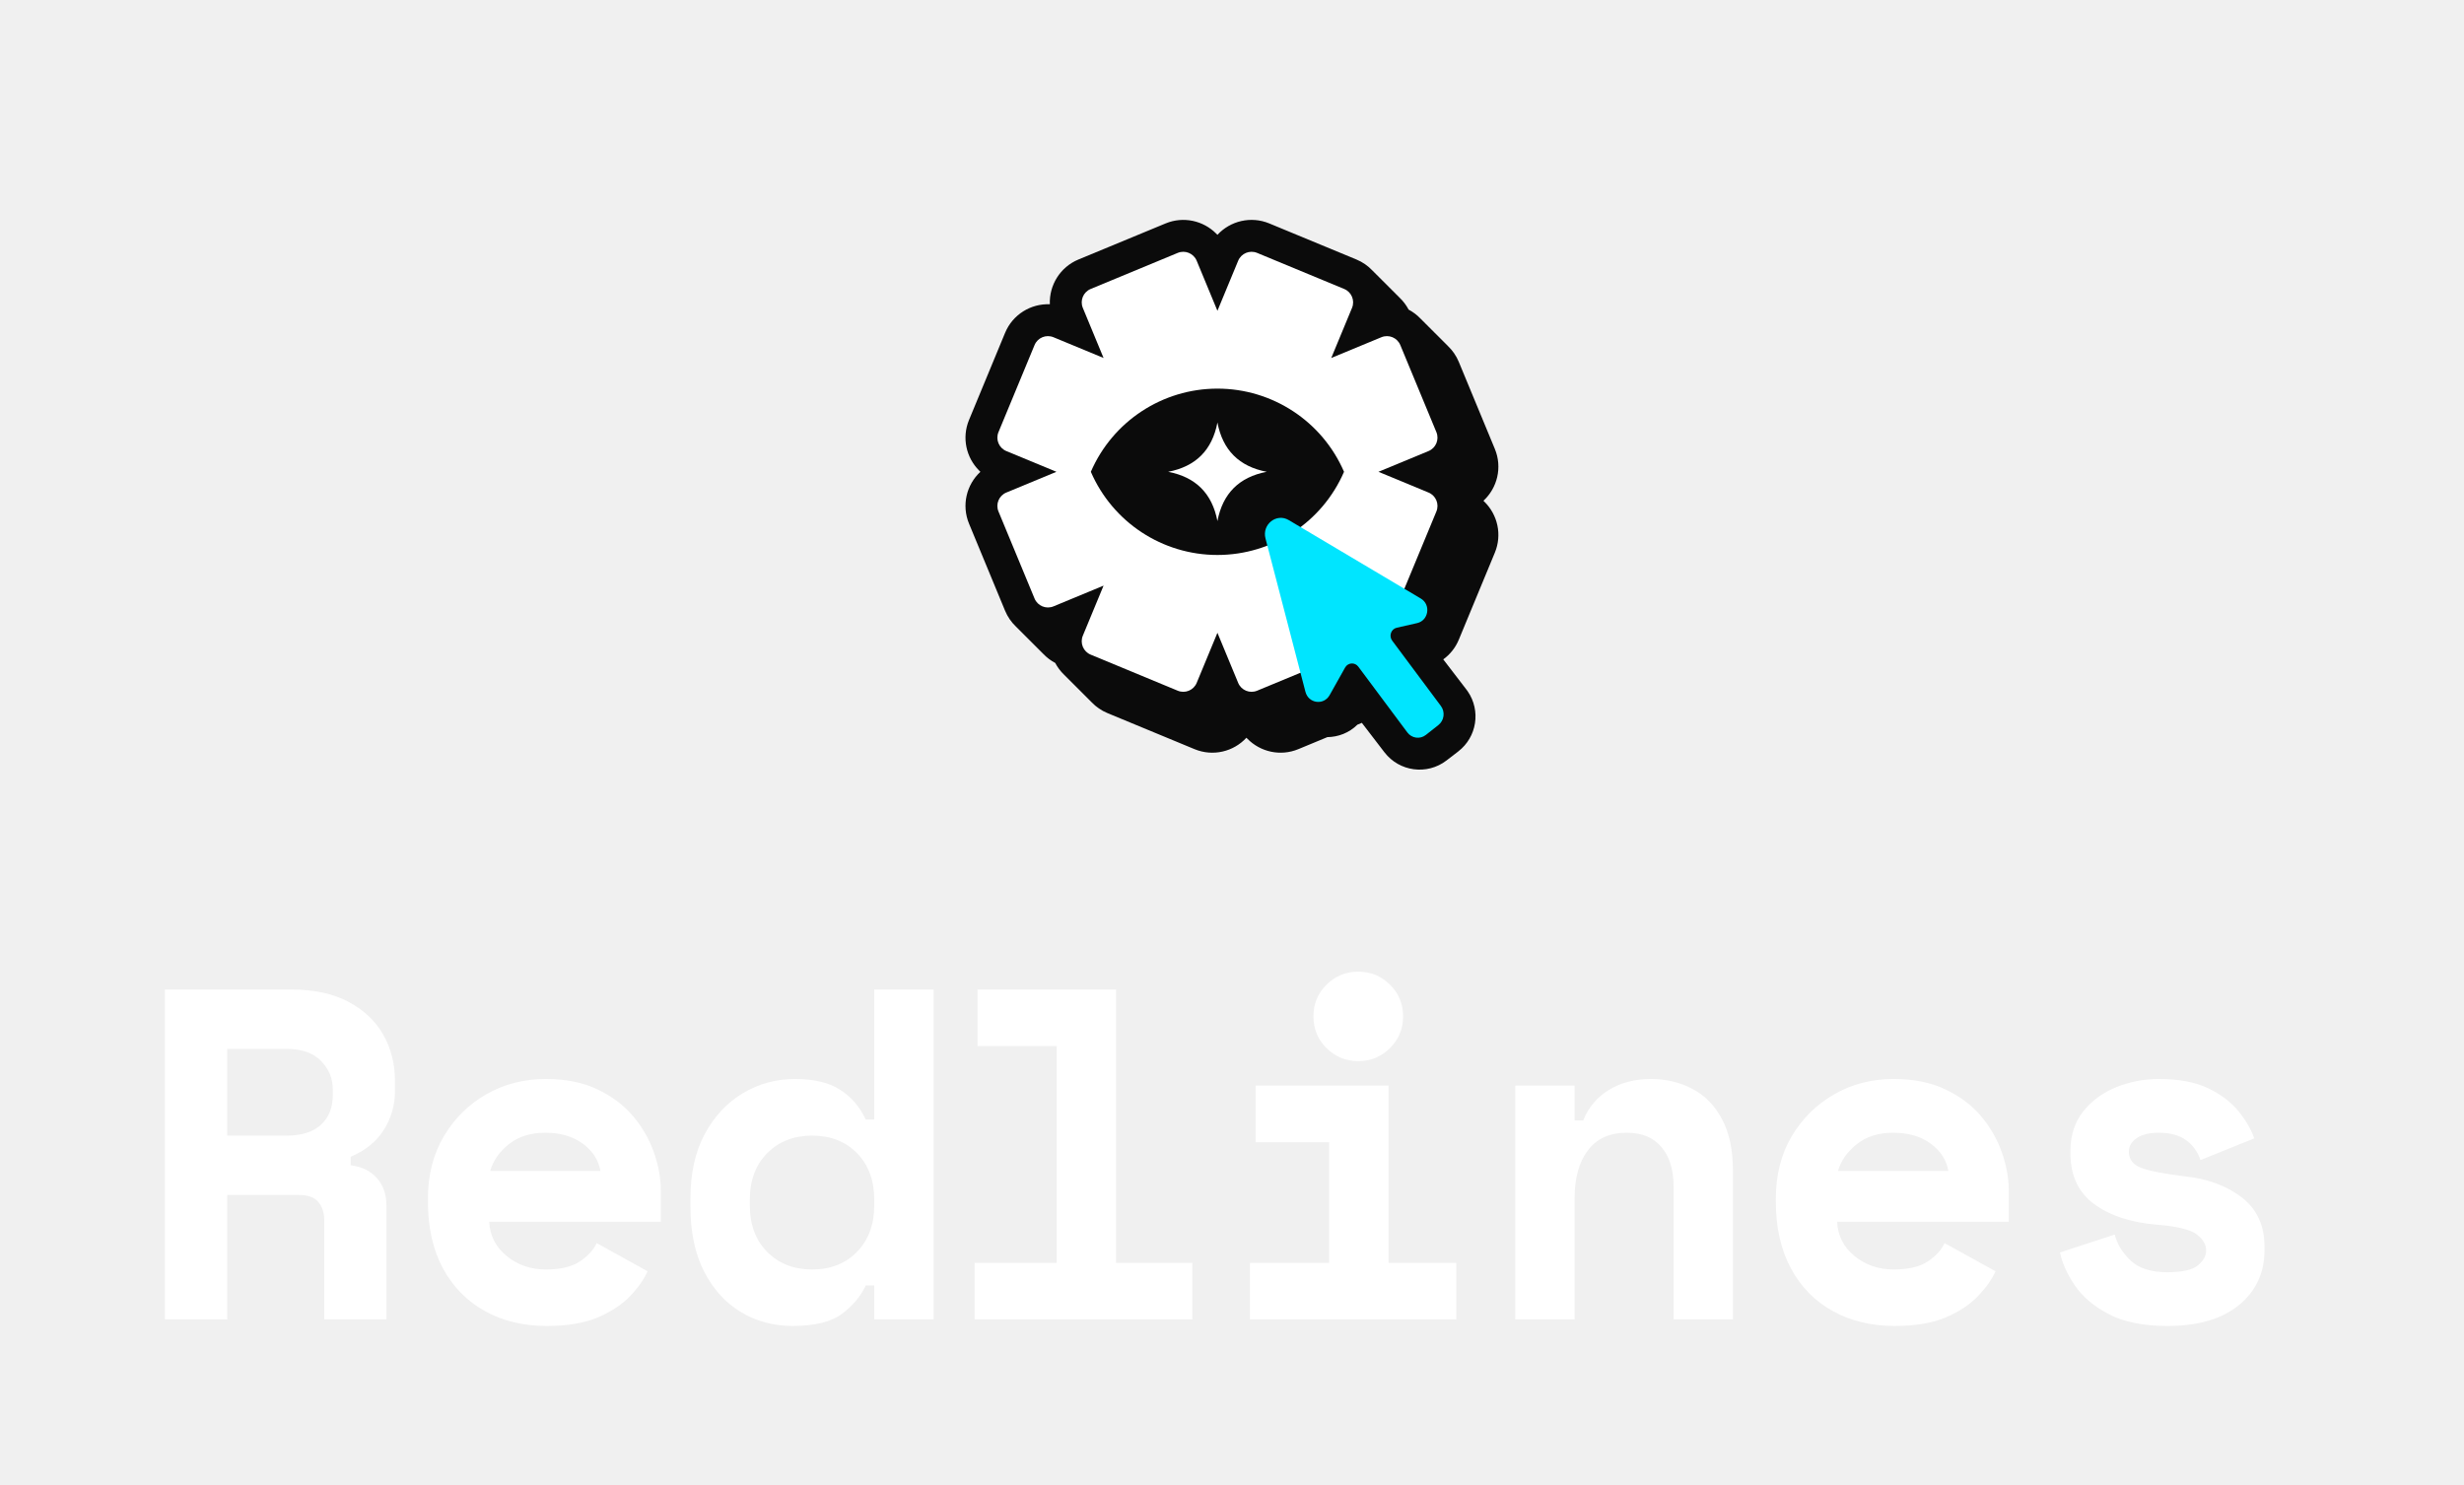
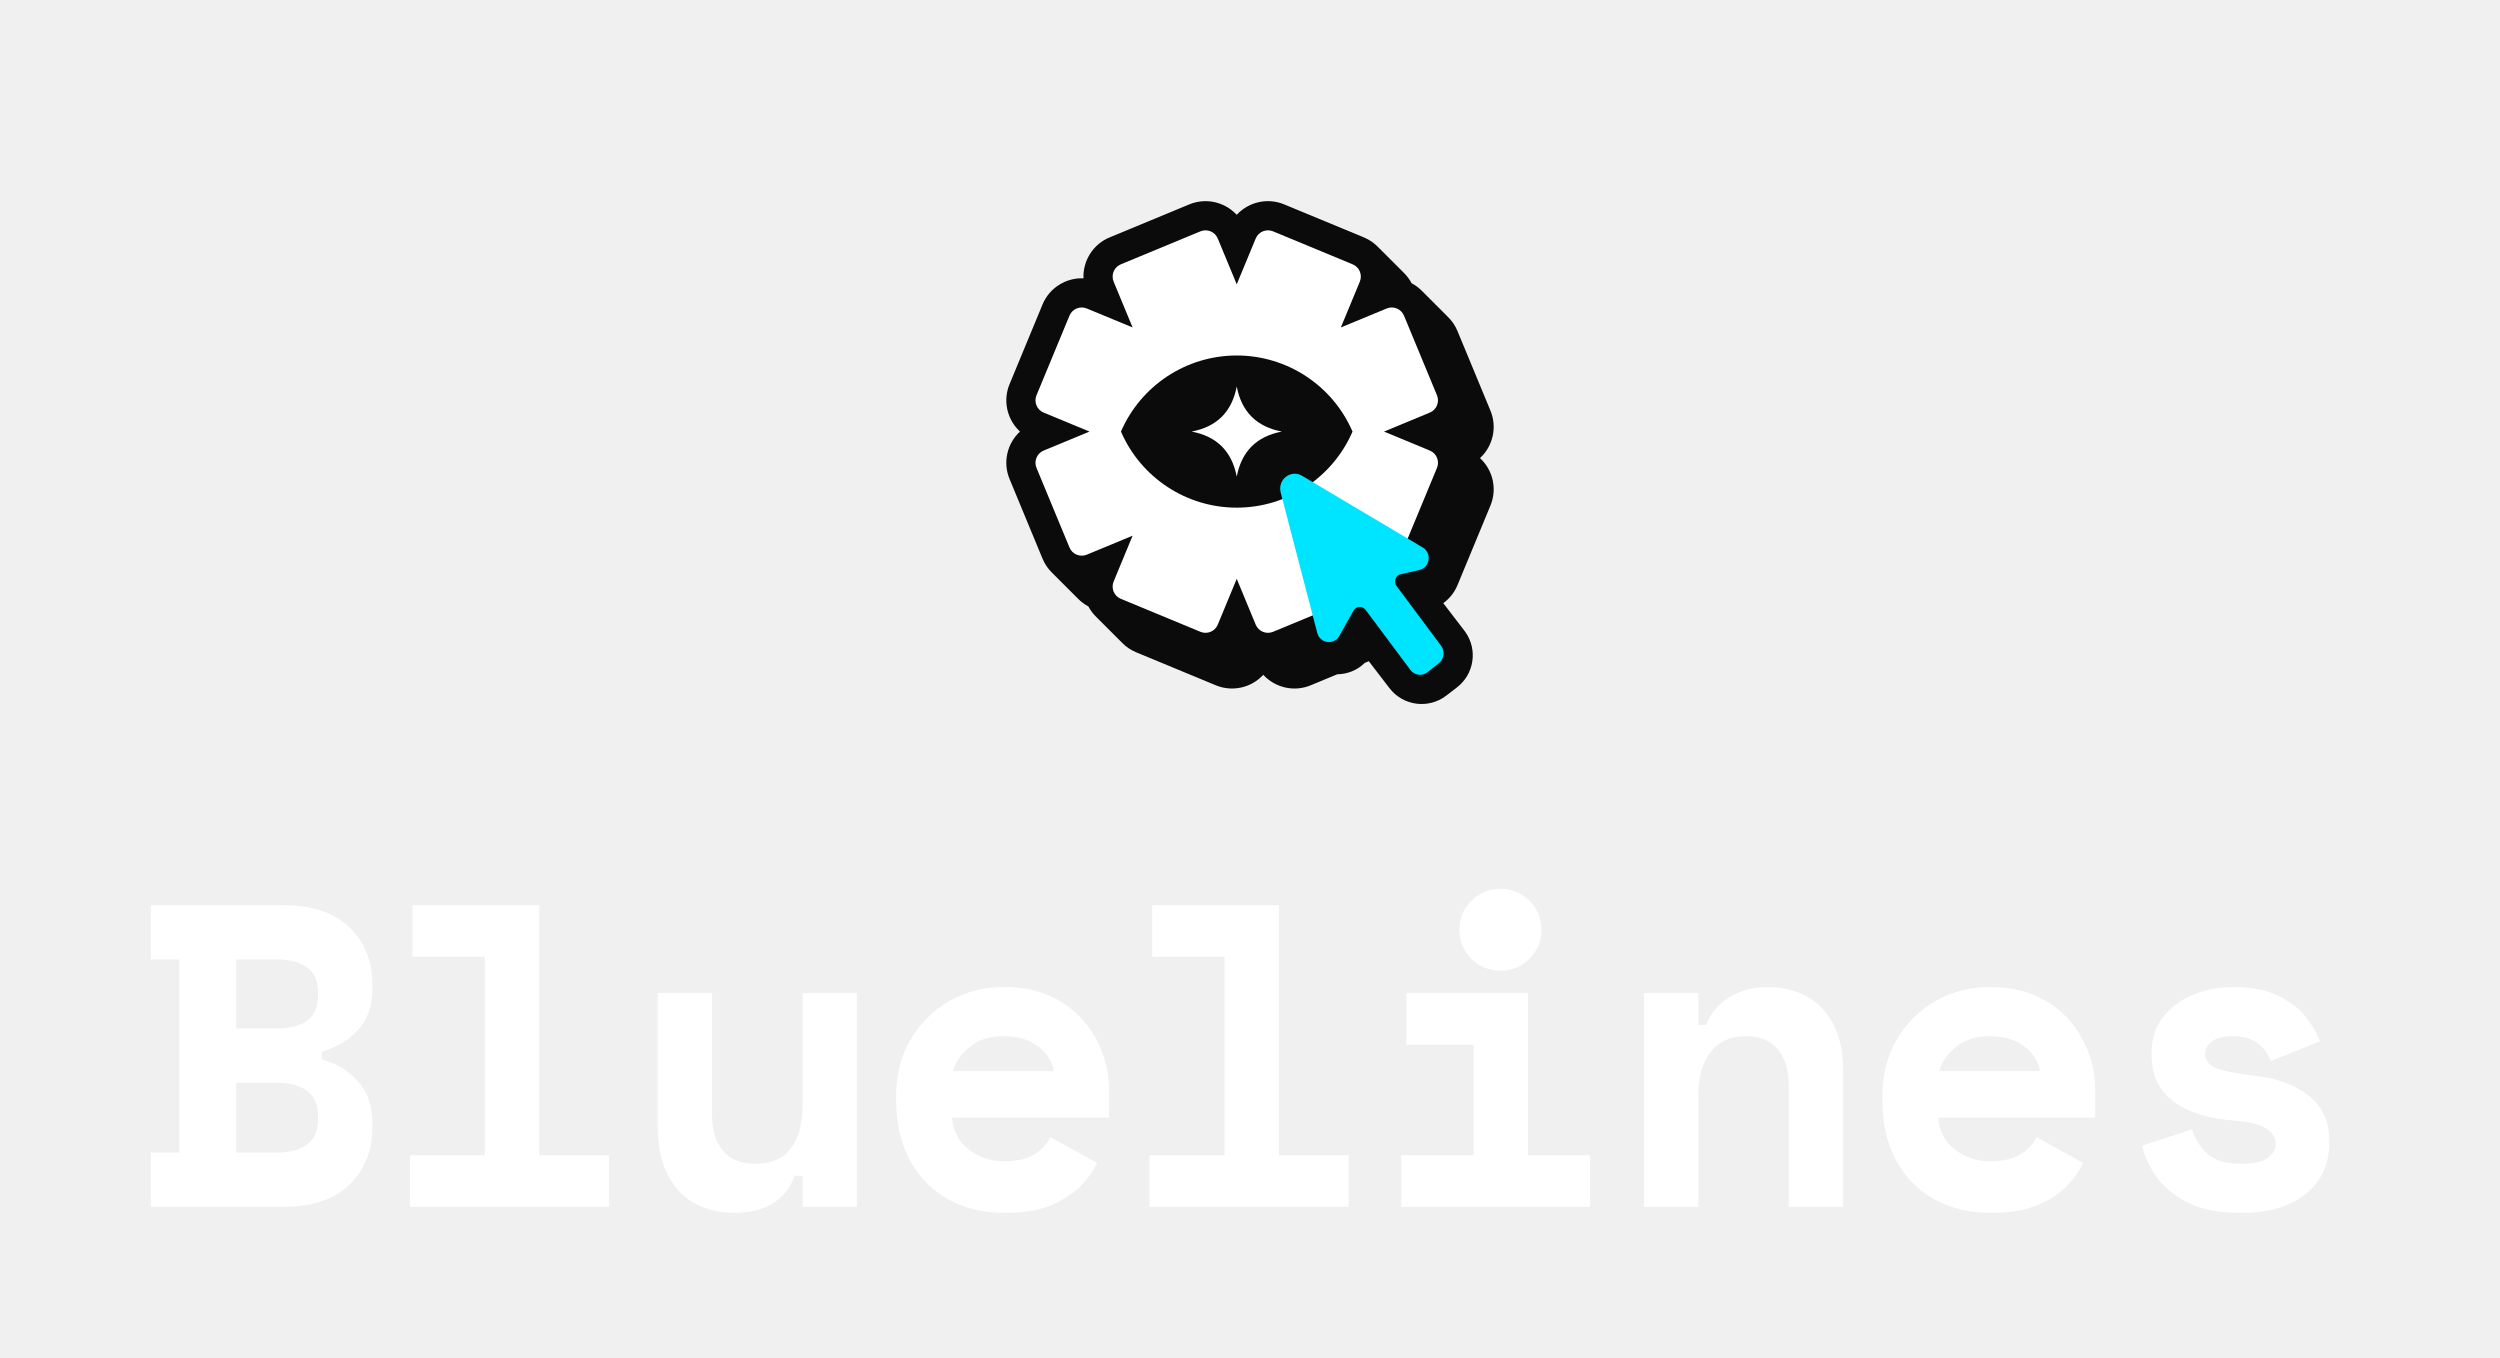
- <svg xmlns="http://www.w3.org/2000/svg" width="179.25" height="108" viewBox="0 0 179.25 108" fill="none">
-   <g transform="translate(65.62 12)">
+ <svg xmlns="http://www.w3.org/2000/svg" width="198.86" height="108" viewBox="0 0 198.86 108" fill="none" role="img" aria-label="Bluelines">
+   <g transform="translate(75.43 12)">
    <path d="M22.946 5.086C23.878 4.075 25.378 3.701 26.722 4.259L33.055 6.881C33.501 7.066 33.886 7.335 34.199 7.663L36.217 9.68C36.475 9.93 36.689 10.216 36.854 10.528C37.166 10.693 37.454 10.908 37.703 11.167L39.725 13.189C40.051 13.502 40.319 13.886 40.503 14.33L43.126 20.663C43.684 22.008 43.307 23.505 42.296 24.437L42.373 24.514C43.326 25.45 43.669 26.905 43.126 28.215L40.503 34.548C40.257 35.142 39.858 35.625 39.374 35.978L41.055 38.17L41.153 38.304C42.118 39.704 41.827 41.63 40.46 42.679L40.461 42.68L39.608 43.335C38.195 44.42 36.177 44.146 35.099 42.743L35.096 42.741L33.451 40.596L33.129 40.729C32.521 41.33 31.732 41.624 30.942 41.635L28.831 42.51C27.521 43.053 26.066 42.709 25.13 41.757L25.053 41.68C24.122 42.691 22.624 43.067 21.279 42.51L14.946 39.887C14.502 39.703 14.118 39.435 13.805 39.109L11.783 37.087C11.524 36.837 11.309 36.55 11.144 36.237C10.833 36.072 10.546 35.859 10.297 35.601L8.279 33.583C7.952 33.27 7.682 32.885 7.497 32.439L4.875 26.105C4.318 24.761 4.692 23.261 5.702 22.33L5.605 22.233C4.669 21.296 4.336 19.854 4.875 18.554L7.497 12.22C8.054 10.876 9.38 10.082 10.754 10.138C10.698 8.764 11.492 7.438 12.837 6.881L19.17 4.259C20.47 3.72 21.913 4.054 22.849 4.99L22.946 5.086Z" fill="#0B0B0B" />
    <path d="M24.454 6.972C24.677 6.434 25.294 6.179 25.832 6.401L32.166 9.026C32.704 9.248 32.959 9.865 32.736 10.403L31.226 14.047L34.872 12.538C35.41 12.315 36.026 12.57 36.249 13.108L38.873 19.442C39.096 19.981 38.84 20.597 38.303 20.82L34.658 22.329L38.303 23.839C38.84 24.061 39.096 24.678 38.873 25.217L36.249 31.55C36.026 32.088 35.41 32.343 34.872 32.121L31.227 30.611L32.736 34.256C32.959 34.794 32.704 35.41 32.166 35.633L25.832 38.257C25.294 38.48 24.677 38.225 24.454 37.687L22.945 34.043L21.436 37.687C21.213 38.225 20.596 38.48 20.057 38.257L13.724 35.633C13.186 35.41 12.931 34.794 13.153 34.256L14.662 30.611L11.018 32.121C10.48 32.343 9.864 32.088 9.641 31.55L7.017 25.217C6.794 24.678 7.05 24.061 7.587 23.839L11.232 22.329L7.587 20.82C7.05 20.597 6.794 19.981 7.017 19.442L9.641 13.108C9.864 12.57 10.48 12.315 11.018 12.538L14.662 14.047L13.153 10.403C12.931 9.865 13.186 9.248 13.724 9.026L20.057 6.401C20.596 6.179 21.213 6.434 21.436 6.972L22.945 10.616L24.454 6.972Z" fill="white" />
    <path d="M13.736 22.329C15.325 18.655 18.944 16.277 22.946 16.277C26.947 16.277 30.567 18.655 32.155 22.329C30.567 26.003 26.947 28.381 22.945 28.381C18.944 28.382 15.324 26.003 13.736 22.329Z" fill="#0B0B0B" />
    <path d="M22.945 18.743C23.328 20.751 24.523 21.946 26.531 22.329C24.523 22.712 23.328 23.907 22.945 25.915C22.562 23.907 21.367 22.712 19.359 22.329C21.367 21.946 22.562 20.751 22.945 18.743Z" fill="white" />
    <path d="M28.132 25.842C27.242 25.314 26.175 26.156 26.441 27.177L29.348 38.339C29.57 39.191 30.68 39.341 31.108 38.578L32.234 36.571C32.44 36.205 32.941 36.171 33.192 36.506L36.761 41.293C37.084 41.725 37.688 41.808 38.108 41.475L39.023 40.753C39.445 40.42 39.524 39.8 39.2 39.367L35.658 34.615C35.401 34.271 35.578 33.768 35.99 33.675L37.474 33.338C38.314 33.147 38.487 31.994 37.742 31.552L28.132 25.842Z" fill="#00E5FF" />
  </g>
-   <path transform="translate(-60 48)" d="M72 48V24H81.19Q83.66 24 85.34 24.89Q87.02 25.78 87.87 27.27Q88.73 28.77 88.73 30.62V31.44Q88.73 32.91 87.93 34.2Q87.12 35.49 85.51 36.17V36.79Q86.71 36.93 87.41 37.71Q88.11 38.5 88.11 39.7V48H83.59V40.8Q83.59 39.98 83.16 39.46Q82.73 38.95 81.74 38.95H76.53V48ZM76.53 34.63H80.85Q82.49 34.63 83.35 33.84Q84.21 33.05 84.21 31.68V31.27Q84.21 30.07 83.35 29.19Q82.49 28.32 80.85 28.32H76.53ZM99.77 48.48Q97.23 48.48 95.28 47.4Q93.33 46.32 92.23 44.3Q91.13 42.27 91.13 39.43V39.22Q91.13 36.62 92.3 34.66Q93.46 32.71 95.4 31.61Q97.34 30.51 99.7 30.51Q101.9 30.51 103.47 31.27Q105.05 32.02 106.06 33.22Q107.07 34.42 107.57 35.85Q108.07 37.27 108.07 38.61V40.9H95.59Q95.66 42.41 96.86 43.39Q98.06 44.37 99.7 44.37Q101.31 44.37 102.19 43.78Q103.06 43.2 103.41 42.45L107.11 44.5Q106.73 45.36 105.86 46.29Q104.98 47.21 103.51 47.85Q102.03 48.48 99.77 48.48ZM95.66 37.2H103.68Q103.47 36 102.39 35.21Q101.31 34.42 99.67 34.42Q98.06 34.42 97.01 35.26Q95.97 36.1 95.66 37.2ZM117.67 48.48Q115.58 48.48 113.9 47.47Q112.22 46.46 111.22 44.52Q110.23 42.58 110.23 39.81V39.19Q110.23 36.45 111.27 34.51Q112.32 32.57 114.05 31.54Q115.78 30.51 117.84 30.51Q119.9 30.51 121.11 31.29Q122.33 32.06 122.98 33.46H123.6V24H127.92V48H123.6V45.53H122.98Q122.47 46.66 121.29 47.57Q120.1 48.48 117.67 48.48ZM119.07 44.37Q121.1 44.37 122.35 43.08Q123.6 41.79 123.6 39.7V39.29Q123.6 37.2 122.35 35.91Q121.1 34.63 119.07 34.63Q117.09 34.63 115.82 35.9Q114.55 37.17 114.55 39.29V39.7Q114.55 41.83 115.82 43.1Q117.09 44.37 119.07 44.37ZM130.9 48V43.89H136.87V28.11H131.11V24H141.19V43.89H146.74V48ZM158.81 29.21Q157.47 29.21 156.51 28.27Q155.55 27.33 155.55 25.95Q155.55 24.58 156.51 23.64Q157.47 22.7 158.81 22.7Q160.15 22.7 161.11 23.64Q162.07 24.58 162.07 25.95Q162.07 27.33 161.11 28.27Q160.15 29.21 158.81 29.21ZM150.93 48V43.89H156.69V35.11H151.34V30.99H161.01V43.89H165.94V48ZM170.23 48V30.99H174.55V33.53H175.17Q175.75 32.09 177.05 31.3Q178.35 30.51 180.1 30.51Q181.75 30.51 183.1 31.22Q184.46 31.92 185.26 33.41Q186.07 34.9 186.07 37.23V48H181.75V38.33Q181.75 36.51 180.87 35.47Q180 34.42 178.35 34.42Q176.47 34.42 175.51 35.71Q174.55 36.99 174.55 39.15V48ZM197.83 48.48Q195.29 48.48 193.34 47.4Q191.38 46.32 190.29 44.3Q189.19 42.27 189.19 39.43V39.22Q189.19 36.62 190.35 34.66Q191.52 32.71 193.46 31.61Q195.39 30.51 197.76 30.51Q199.95 30.51 201.53 31.27Q203.11 32.02 204.12 33.22Q205.13 34.42 205.63 35.85Q206.13 37.27 206.13 38.61V40.9H193.65Q193.71 42.41 194.91 43.39Q196.11 44.37 197.76 44.37Q199.37 44.37 200.25 43.78Q201.12 43.2 201.46 42.45L205.17 44.5Q204.79 45.36 203.91 46.29Q203.04 47.21 201.57 47.85Q200.09 48.48 197.83 48.48ZM193.71 37.2H201.74Q201.53 36 200.45 35.21Q199.37 34.42 197.73 34.42Q196.11 34.42 195.07 35.26Q194.02 36.1 193.71 37.2ZM217.68 48.48Q215.04 48.48 213.41 47.62Q211.78 46.77 210.94 45.53Q210.1 44.3 209.86 43.13L213.84 41.83Q214.11 42.89 215.01 43.73Q215.9 44.57 217.68 44.57Q219.29 44.57 219.89 44.07Q220.49 43.58 220.49 42.99Q220.49 42.31 219.77 41.79Q219.05 41.28 216.89 41.11Q214.05 40.87 212.33 39.6Q210.62 38.33 210.62 35.93V35.73Q210.62 34.05 211.54 32.88Q212.47 31.71 213.94 31.11Q215.42 30.51 217.06 30.51Q219.22 30.51 220.63 31.18Q222.03 31.85 222.84 32.85Q223.65 33.84 223.99 34.83L220.08 36.41Q219.77 35.49 219.02 34.95Q218.26 34.42 217.06 34.42Q216 34.42 215.43 34.82Q214.87 35.21 214.87 35.79Q214.87 36.62 215.73 36.96Q216.58 37.3 218.85 37.58Q221.45 37.85 223.1 39.14Q224.74 40.42 224.74 42.72V42.93Q224.74 45.43 222.89 46.95Q221.04 48.48 217.68 48.48Z" fill="white" />
+   <path d="M12 96V91.68H14.26V76.32H12V72H22.53Q25.99 72 27.81 73.78Q29.62 75.57 29.62 78.24V78.65Q29.62 80.71 28.47 81.94Q27.33 83.18 25.58 83.66V84.27Q27.33 84.72 28.47 86.01Q29.62 87.29 29.62 89.31V89.73Q29.62 92.43 27.81 94.22Q25.99 96 22.53 96ZM18.79 81.81H22.08Q23.52 81.81 24.41 81.19Q25.3 80.57 25.3 79.17V78.96Q25.3 77.55 24.41 76.94Q23.52 76.32 22.08 76.32H18.79ZM18.79 91.68H22.08Q23.52 91.68 24.41 91.05Q25.3 90.41 25.3 89.01V88.8Q25.3 87.39 24.41 86.76Q23.52 86.13 22.08 86.13H18.79ZM32.61 96V91.89H38.57V76.11H32.81V72H42.89V91.89H48.45V96ZM58.35 96.48Q56.67 96.48 55.3 95.74Q53.93 95.01 53.13 93.48Q52.32 91.95 52.32 89.62V78.99H56.64V88.73Q56.64 90.51 57.51 91.54Q58.39 92.57 60.07 92.57Q62.02 92.57 62.93 91.32Q63.84 90.07 63.84 87.91V78.99H68.16V96H63.84V93.53H63.22Q62.09 96.48 58.35 96.48ZM79.92 96.48Q77.38 96.48 75.43 95.4Q73.47 94.32 72.38 92.3Q71.28 90.27 71.28 87.43V87.22Q71.28 84.62 72.45 82.66Q73.61 80.71 75.55 79.61Q77.49 78.51 79.85 78.51Q82.05 78.51 83.62 79.27Q85.2 80.02 86.21 81.22Q87.22 82.42 87.72 83.85Q88.22 85.27 88.22 86.61V88.9H75.74Q75.81 90.41 77.01 91.39Q78.21 92.37 79.85 92.37Q81.46 92.37 82.34 91.78Q83.21 91.2 83.55 90.45L87.26 92.5Q86.88 93.36 86.01 94.29Q85.13 95.21 83.66 95.85Q82.18 96.48 79.92 96.48ZM75.81 85.2H83.83Q83.62 84 82.54 83.21Q81.46 82.42 79.82 82.42Q78.21 82.42 77.16 83.26Q76.11 84.1 75.81 85.2ZM91.44 96V91.89H97.41V76.11H91.65V72H101.73V91.89H107.28V96ZM119.35 77.21Q118.01 77.21 117.05 76.27Q116.09 75.33 116.09 73.95Q116.09 72.58 117.05 71.64Q118.01 70.7 119.35 70.7Q120.69 70.7 121.65 71.64Q122.61 72.58 122.61 73.95Q122.61 75.33 121.65 76.27Q120.69 77.21 119.35 77.21ZM111.46 96V91.89H117.22V83.11H111.87V78.99H121.54V91.89H126.48V96ZM130.77 96V78.99H135.09V81.53H135.7Q136.29 80.09 137.59 79.3Q138.89 78.51 140.64 78.51Q142.29 78.51 143.64 79.22Q144.99 79.92 145.8 81.41Q146.61 82.9 146.61 85.23V96H142.29V86.33Q142.29 84.51 141.41 83.47Q140.54 82.42 138.89 82.42Q137.01 82.42 136.05 83.71Q135.09 84.99 135.09 87.15V96ZM158.37 96.48Q155.83 96.48 153.87 95.4Q151.92 94.32 150.82 92.3Q149.73 90.27 149.73 87.43V87.22Q149.73 84.62 150.89 82.66Q152.06 80.71 153.99 79.61Q155.93 78.51 158.3 78.51Q160.49 78.51 162.07 79.27Q163.65 80.02 164.66 81.22Q165.67 82.42 166.17 83.85Q166.66 85.27 166.66 86.61V88.9H154.18Q154.25 90.41 155.45 91.39Q156.65 92.37 158.3 92.37Q159.91 92.37 160.78 91.78Q161.66 91.2 162 90.45L165.7 92.5Q165.33 93.36 164.45 94.29Q163.58 95.21 162.1 95.85Q160.63 96.48 158.37 96.48ZM154.25 85.2H162.27Q162.07 84 160.99 83.21Q159.91 82.42 158.26 82.42Q156.65 82.42 155.61 83.26Q154.56 84.1 154.25 85.2ZM178.22 96.48Q175.58 96.48 173.95 95.62Q172.32 94.77 171.48 93.53Q170.64 92.3 170.4 91.13L174.38 89.83Q174.65 90.89 175.54 91.73Q176.43 92.57 178.22 92.57Q179.83 92.57 180.43 92.07Q181.03 91.58 181.03 90.99Q181.03 90.31 180.31 89.79Q179.59 89.28 177.43 89.11Q174.58 88.87 172.87 87.6Q171.15 86.33 171.15 83.93V83.73Q171.15 82.05 172.08 80.88Q173.01 79.71 174.48 79.11Q175.95 78.51 177.6 78.51Q179.76 78.51 181.17 79.18Q182.57 79.85 183.38 80.85Q184.18 81.84 184.53 82.83L180.62 84.41Q180.31 83.49 179.55 82.95Q178.8 82.42 177.6 82.42Q176.54 82.42 175.97 82.82Q175.41 83.21 175.41 83.79Q175.41 84.62 176.26 84.96Q177.12 85.3 179.38 85.58Q181.99 85.85 183.63 87.14Q185.28 88.42 185.28 90.72V90.93Q185.28 93.43 183.43 94.95Q181.58 96.48 178.22 96.48Z" fill="white" />
</svg>
